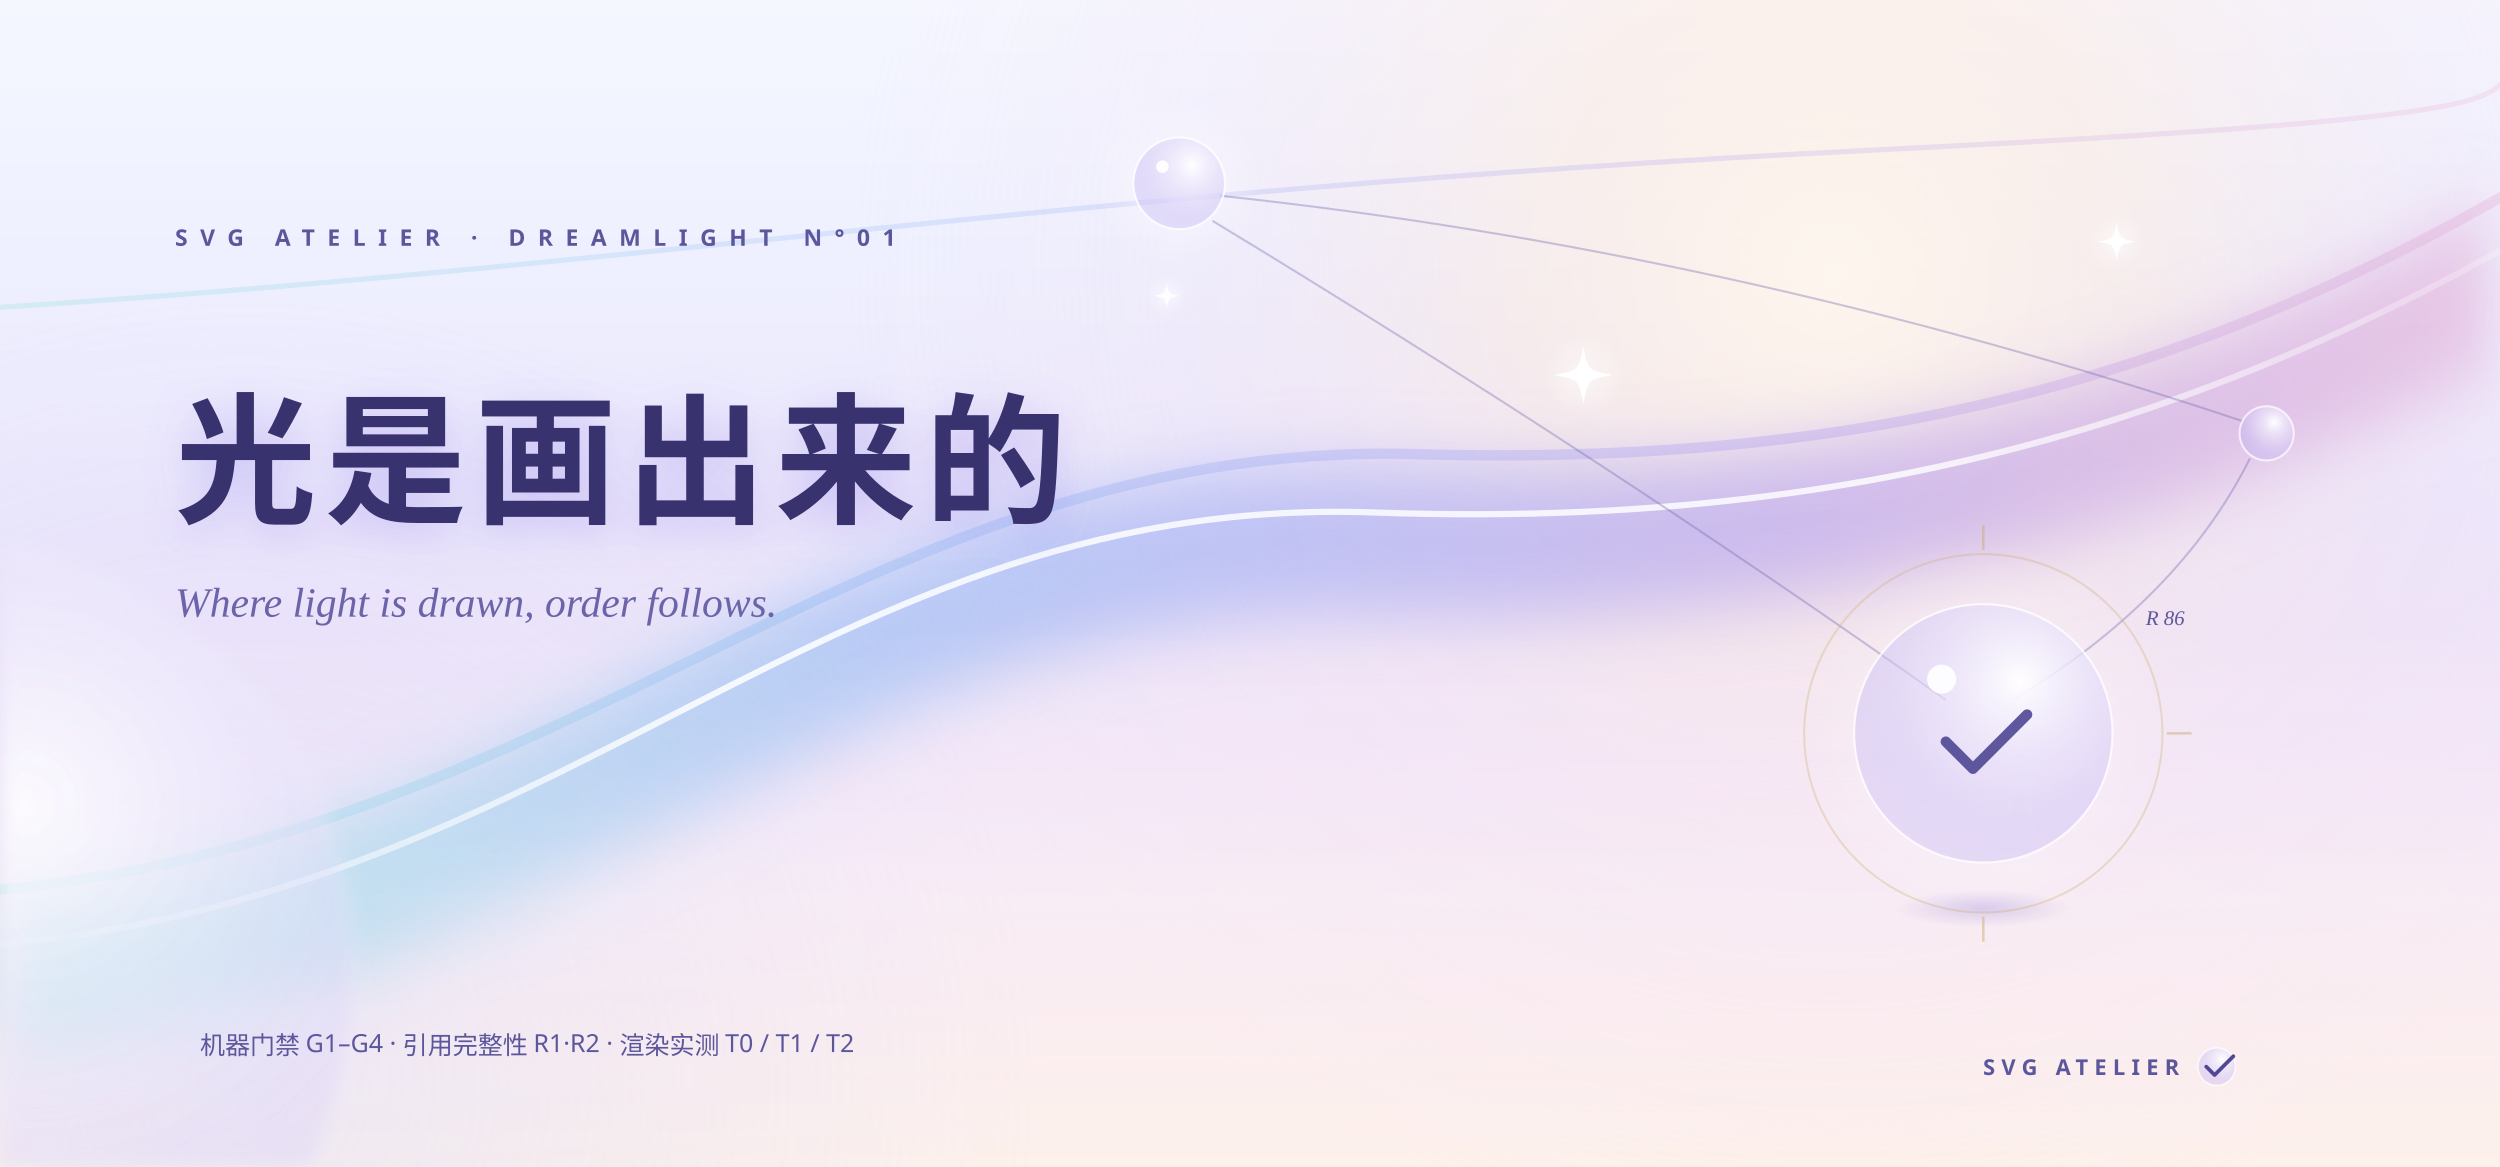
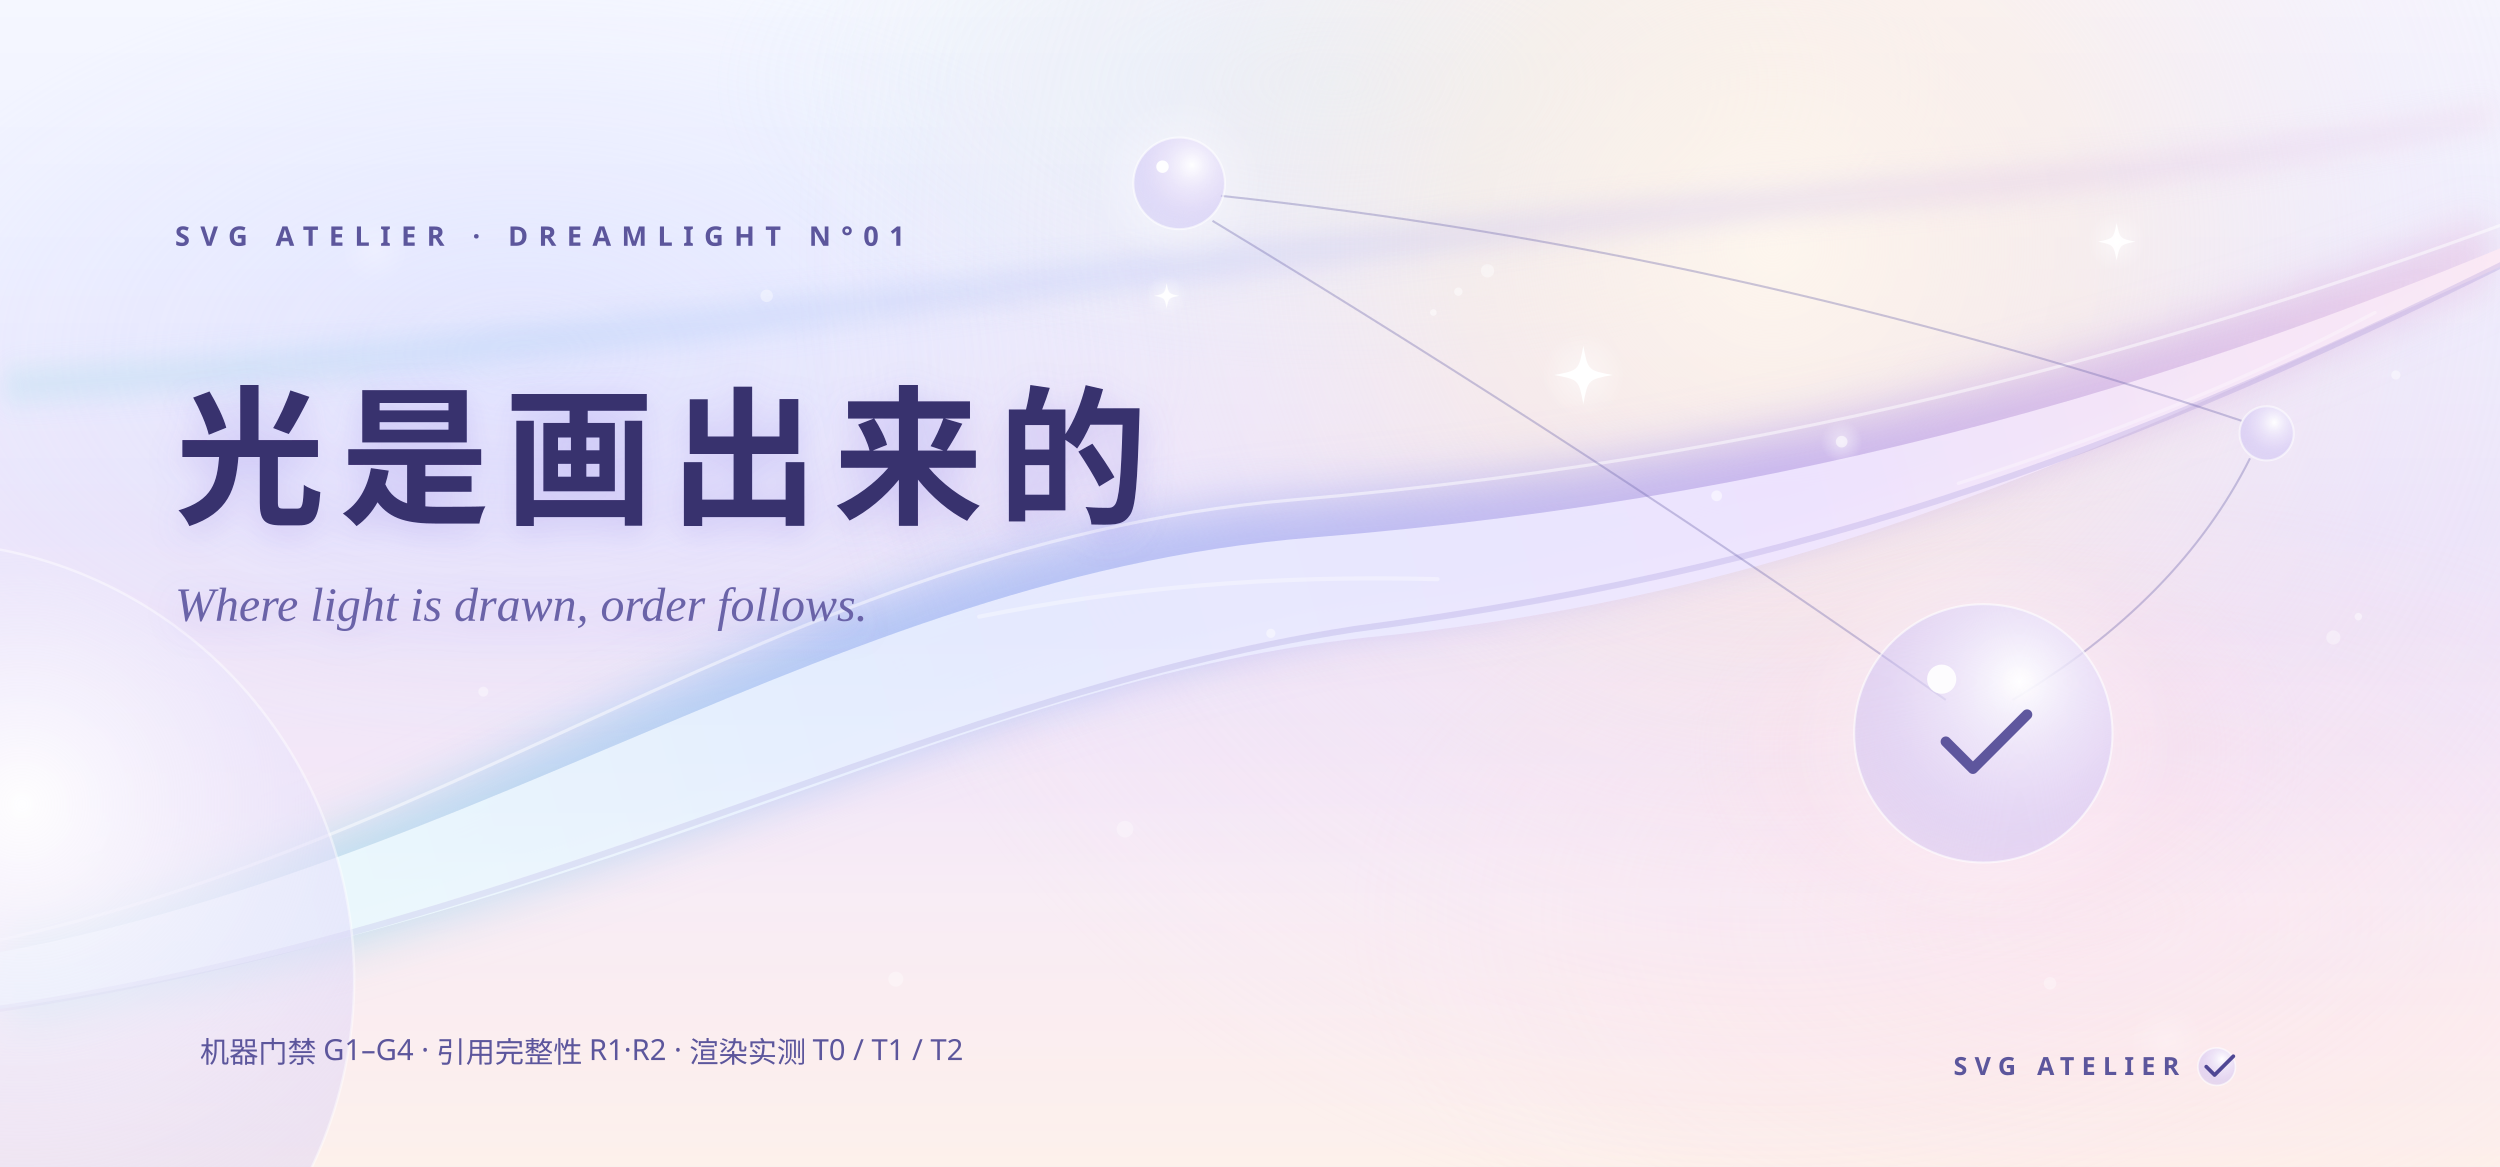
<svg xmlns="http://www.w3.org/2000/svg" viewBox="0 0 1200 560" width="1200" height="560" role="img" aria-labelledby="hcT hcD">
  <defs>
    <linearGradient id="hcBase" x1="0" y1="0" x2="0" y2="1">
      <stop offset="0" stop-color="#f5f7ff" />
      <stop offset="0.22" stop-color="#eef0ff" />
      <stop offset="0.45" stop-color="#ece6fb" />
      <stop offset="0.68" stop-color="#f2e4f6" />
      <stop offset="0.85" stop-color="#f9e9ee" />
      <stop offset="1" stop-color="#fdf0ea" />
    </linearGradient>
    <radialGradient id="hcBloom" cx="0.5" cy="0.5" r="0.5">
      <stop offset="0" stop-color="#fff7ec" stop-opacity="0.9" />
      <stop offset="0.32" stop-color="#ffe9d9" stop-opacity="0.45" />
      <stop offset="0.65" stop-color="#f4dded" stop-opacity="0.18" />
      <stop offset="1" stop-color="#f4dded" stop-opacity="0" />
    </radialGradient>
-     <radialGradient id="hcCoolWash" cx="0.5" cy="0.5" r="0.5">
-       <stop offset="0" stop-color="#c8d2ff" stop-opacity="0.3" />
-       <stop offset="1" stop-color="#c8d2ff" stop-opacity="0" />
+     <radialGradient id="hcDriftLav" cx="0.5" cy="0.5" r="0.5">
+       <stop offset="0" stop-color="#cdd4ff" stop-opacity="0.32" />
+       <stop offset="1" stop-color="#cdd4ff" stop-opacity="0" />
    </radialGradient>
-     <linearGradient id="hcRibbon" x1="0" y1="0" x2="1" y2="0">
+     <radialGradient id="hcDriftRose" cx="0.5" cy="0.5" r="0.5">
+       <stop offset="0" stop-color="#ffd4e0" stop-opacity="0.28" />
+       <stop offset="1" stop-color="#ffd4e0" stop-opacity="0" />
+     </radialGradient>
+     <radialGradient id="hcDriftAqua" cx="0.5" cy="0.5" r="0.5">
+       <stop offset="0" stop-color="#c9f0ea" stop-opacity="0.26" />
+       <stop offset="1" stop-color="#c9f0ea" stop-opacity="0" />
+     </radialGradient>
+     <linearGradient id="hcRibbonFill" gradientUnits="userSpaceOnUse" x1="-80" y1="480" x2="1290" y2="80">
      <stop offset="0" stop-color="#6ee3d4" />
      <stop offset="0.35" stop-color="#82b0f2" />
      <stop offset="0.68" stop-color="#a48df0" />
      <stop offset="1" stop-color="#f4aac6" />
    </linearGradient>
-     <linearGradient id="hcSheen" x1="0" y1="0" x2="1" y2="0">
-       <stop offset="0" stop-color="#ffffff" stop-opacity="0" />
-       <stop offset="0.3" stop-color="#ffffff" stop-opacity="0.95" />
-       <stop offset="0.72" stop-color="#ffffff" stop-opacity="0.9" />
-       <stop offset="1" stop-color="#ffffff" stop-opacity="0" />
+     <linearGradient id="hcRibbonCore" gradientUnits="userSpaceOnUse" x1="-80" y1="480" x2="1290" y2="80">
+       <stop offset="0" stop-color="#eafffb" />
+       <stop offset="0.35" stop-color="#e7efff" />
+       <stop offset="0.68" stop-color="#f0e6ff" />
+       <stop offset="1" stop-color="#ffeaf2" />
    </linearGradient>
    <radialGradient id="hcOrbA" cx="0.62" cy="0.3" r="0.8">
      <stop offset="0" stop-color="#ffffff" stop-opacity="0.95" />
      <stop offset="0.45" stop-color="#e6e0fb" stop-opacity="0.55" />
      <stop offset="1" stop-color="#bcaef2" stop-opacity="0.14" />
    </radialGradient>
    <radialGradient id="hcOrbB" cx="0.64" cy="0.3" r="0.8">
      <stop offset="0" stop-color="#ffffff" stop-opacity="0.98" />
      <stop offset="0.5" stop-color="#ddd3f8" stop-opacity="0.6" />
      <stop offset="1" stop-color="#a99aef" stop-opacity="0.2" />
    </radialGradient>
    <radialGradient id="hcOrbShadow" cx="0.5" cy="0.5" r="0.5">
      <stop offset="0" stop-color="#8f7fd8" stop-opacity="0.3" />
      <stop offset="1" stop-color="#8f7fd8" stop-opacity="0" />
    </radialGradient>
    <radialGradient id="hcSparkGlow" cx="0.5" cy="0.5" r="0.5">
      <stop offset="0" stop-color="#ffffff" stop-opacity="0.5" />
      <stop offset="1" stop-color="#ffffff" stop-opacity="0" />
    </radialGradient>
    <linearGradient id="hcFog" x1="0" y1="0" x2="0" y2="1">
      <stop offset="0" stop-color="#ffffff" stop-opacity="0" />
      <stop offset="0.5" stop-color="#ffffff" stop-opacity="0.24" />
      <stop offset="1" stop-color="#ffffff" stop-opacity="0.06" />
    </linearGradient>
-     <filter id="hcRibbonBlur" x="-30%" y="-220%" width="160%" height="540%">
-       <feGaussianBlur stdDeviation="16" />
+     <filter id="hcSilkBlur" x="-30%" y="-220%" width="160%" height="540%">
+       <feGaussianBlur stdDeviation="12" />
    </filter>
-     <filter id="hcOrbSoft" x="-40%" y="-40%" width="180%" height="180%">
-       <feGaussianBlur stdDeviation="4" />
+     <filter id="hcEchoBlur" x="-30%" y="-300%" width="160%" height="700%">
+       <feGaussianBlur stdDeviation="7" />
    </filter>
    <filter id="hcInkLift" x="-30%" y="-60%" width="160%" height="240%">
-       <feDropShadow dx="0" dy="5" stdDeviation="10" flood-color="#8f7fe8" flood-opacity="0.35" />
+       <feDropShadow dx="0" dy="4" stdDeviation="8" flood-color="#8f7fe8" flood-opacity="0.3" />
    </filter>
  </defs>
  <rect width="1200" height="560" fill="url(#hcBase)" />
-   <circle cx="880" cy="130" r="480" fill="url(#hcBloom)" />
-   <circle cx="120" cy="520" r="380" fill="url(#hcCoolWash)" />
-   <path d="M -60 470 C 260 470 380 250 660 260 S 1120 190 1290 80" fill="none" stroke="url(#hcRibbon)" stroke-width="70" stroke-linecap="round" opacity="0.5" filter="url(#hcRibbonBlur)" />
-   <path d="M -60 430 C 260 428 400 210 680 218 S 1120 150 1290 40" fill="none" stroke="url(#hcRibbon)" stroke-width="5" stroke-linecap="round" opacity="0.3" />
-   <path d="M -40 150 C 300 130 500 92 900 72 S 1150 44 1240 22" fill="none" stroke="url(#hcRibbon)" stroke-width="2.5" stroke-linecap="round" opacity="0.22" />
-   <path d="M -60 456 C 260 456 380 236 660 246 S 1120 176 1290 66" fill="none" stroke="url(#hcSheen)" stroke-width="3" stroke-linecap="round" opacity="0.9" />
+   <ellipse cx="250" cy="170" rx="330" ry="190" fill="url(#hcDriftLav)" />
+   <ellipse cx="1000" cy="440" rx="360" ry="210" fill="url(#hcDriftRose)" />
+   <ellipse cx="640" cy="40" rx="300" ry="140" fill="url(#hcDriftAqua)" />
+   <circle cx="850" cy="120" r="470" fill="url(#hcBloom)" />
+   <path d="M -80 464 C 190 436 360 262 620 240 C 880 218 1082 156 1290 74 L 1290 86 C 1040 200 900 268 650 300 C 430 338 240 468 -80 500 Z" fill="url(#hcRibbonFill)" opacity="0.55" filter="url(#hcSilkBlur)" />
+   <path d="M -60 182 C 300 164 560 114 920 86 C 1080 74 1200 52 1268 36 L 1268 44 C 1192 62 1072 86 916 98 C 566 126 306 178 -60 196 Z" fill="url(#hcRibbonFill)" opacity="0.22" filter="url(#hcEchoBlur)" />
+   <path d="M -80 468 C 200 444 380 278 630 258 C 880 238 1080 176 1290 80 L 1290 88 C 1046 194 902 282 656 306 C 446 328 262 462 -80 494 Z" fill="url(#hcRibbonCore)" opacity="0.92" />
+   <path d="M -80 464 C 190 436 360 262 620 240 C 880 218 1082 156 1290 74" fill="none" stroke="#ffffff" stroke-opacity="0.5" stroke-width="1.5" />
+   <path d="M 470 296 C 540 282 610 276 690 278" fill="none" stroke="#ffffff" stroke-opacity="0.35" stroke-width="2" stroke-linecap="round" />
+   <path d="M 940 232 C 1010 210 1080 182 1140 150" fill="none" stroke="#ffffff" stroke-opacity="0.3" stroke-width="1.6" stroke-linecap="round" />
+   <path d="M -60 492 C 240 460 430 336 650 302 C 890 270 1050 206 1270 92" fill="none" stroke="#7a6cc8" stroke-opacity="0.18" stroke-width="3" stroke-linecap="round" />
  <rect x="0" y="300" width="1200" height="260" fill="url(#hcFog)" />
-   <circle cx="-40" cy="470" r="210" fill="url(#hcOrbA)" stroke="#ffffff" stroke-opacity="0.55" stroke-width="1.2" opacity="0.85" filter="url(#hcOrbSoft)" />
-   <g data-motif="verify-nodes" data-motif-message="浮球连成关系图，一枚承载核验勾：秩序内在于光，门禁刻进画里">
+   <circle cx="-40" cy="470" r="210" fill="url(#hcOrbA)" stroke="#ffffff" stroke-opacity="0.45" stroke-width="1.2" />
+   <ellipse cx="960" cy="360" rx="150" ry="104" fill="url(#hcDriftRose)" />
+   <g data-motif="verify-nodes" data-motif-message="浮球连成关系图，一枚承载核验勾：秩序内在于光">
    <circle cx="952" cy="352" r="92" fill="url(#hcSparkGlow)" />
    <circle cx="566" cy="88" r="40" fill="url(#hcSparkGlow)" />
    <g fill="none" stroke="#6b64a8" stroke-opacity="0.35" stroke-width="1">
      <path d="M 586 94 Q 830 120 1076 202" />
      <path d="M 1080 220 Q 1046 288 966 336" />
      <path d="M 582 106 Q 770 220 934 336" />
    </g>
-     <ellipse cx="952" cy="436" rx="42" ry="9" fill="url(#hcOrbShadow)" />
-     <circle cx="952" cy="352" r="62" fill="url(#hcOrbB)" stroke="#ffffff" stroke-opacity="0.8" stroke-width="1" />
+     <circle cx="952" cy="352" r="62" fill="url(#hcOrbB)" stroke="#ffffff" stroke-opacity="0.6" stroke-width="1" />
    <circle cx="932" cy="326" r="7" fill="#ffffff" fill-opacity="0.9" />
    <path d="M 934 356 l 13 13 l 26 -26" fill="none" stroke="#4f4794" stroke-opacity="0.9" stroke-width="5" stroke-linecap="round" stroke-linejoin="round" />
-     <circle cx="952" cy="352" r="86" fill="none" stroke="#c9a86a" stroke-opacity="0.3" stroke-width="1" />
-     <g stroke="#c9a86a" stroke-opacity="0.45" stroke-width="1.2">
-       <line x1="952" y1="264" x2="952" y2="252" />
-       <line x1="1040" y1="352" x2="1052" y2="352" />
-       <line x1="952" y1="440" x2="952" y2="452" />
-     </g>
-     <text x="1030" y="300" font-family="Georgia, Times New Roman, serif" font-size="10" font-style="italic" fill="#5c569c">R 86</text>
-     <circle cx="566" cy="88" r="22" fill="url(#hcOrbB)" stroke="#ffffff" stroke-opacity="0.8" stroke-width="1" />
+     <circle cx="566" cy="88" r="22" fill="url(#hcOrbB)" stroke="#ffffff" stroke-opacity="0.6" stroke-width="1" />
    <circle cx="558" cy="80" r="3" fill="#ffffff" fill-opacity="0.95" />
-     <circle cx="1088" cy="208" r="13" fill="url(#hcOrbB)" stroke="#ffffff" stroke-opacity="0.7" stroke-width="1" />
+     <circle cx="1088" cy="208" r="13" fill="url(#hcOrbB)" stroke="#ffffff" stroke-opacity="0.55" stroke-width="1" />
    <g fill="#ffffff">
      <circle cx="760" cy="180" r="20" fill="url(#hcSparkGlow)" />
      <path d="M760 166 C 762.2 177.8 762.2 177.8 774 180 C 762.2 182.2 762.2 182.2 760 194 C 757.8 182.2 757.8 182.2 746 180 C 757.8 177.8 757.8 177.8 760 166 Z" />
      <circle cx="1016" cy="116" r="14" fill="url(#hcSparkGlow)" />
      <path d="M1016 107 C 1017.5 114.5 1017.5 114.5 1025 116 C 1017.5 117.5 1017.5 117.5 1016 125 C 1014.5 117.5 1014.5 117.5 1007 116 C 1014.5 114.5 1014.5 114.5 1016 107 Z" fill-opacity="0.95" />
      <circle cx="560" cy="142" r="10" fill="url(#hcSparkGlow)" />
      <path d="M560 136 C 561 141 561 141 566 142 C 561 143 561 143 560 148 C 559 143 559 143 554 142 C 559 141 559 141 560 136 Z" fill-opacity="0.9" />
    </g>
  </g>
-   <text x="84" y="118" font-family="PingFang SC, Microsoft YaHei, Noto Sans SC, sans-serif" font-size="11" font-weight="600" fill="#5c569c" letter-spacing="6">SVG ATELIER · DREAMLIGHT N°01</text>
-   <text x="84" y="246" font-family="Songti SC, STSong, SimSun, Noto Serif SC, serif" font-size="68" font-weight="700" fill="#37326e" letter-spacing="4" filter="url(#hcInkLift)">光是画出来的</text>
-   <text x="84" y="296" font-family="Georgia, Times New Roman, serif" font-size="20" font-style="italic" fill="#6b64a8">Where light is drawn, order follows.</text>
+   <g>
+     <circle cx="368" cy="142" r="3" fill="#ffffff" fill-opacity="0.38" />
+     <circle cx="610" cy="304" r="2.2" fill="#ffffff" fill-opacity="0.45" />
+     <circle cx="540" cy="398" r="4" fill="#ffffff" fill-opacity="0.3" />
+     <circle cx="824" cy="238" r="2.6" fill="#ffffff" fill-opacity="0.5" />
+     <circle cx="1120" cy="306" r="3.4" fill="#ffffff" fill-opacity="0.35" />
+     <circle cx="232" cy="332" r="2.4" fill="#ffffff" fill-opacity="0.38" />
+     <circle cx="700" cy="140" r="2" fill="#ffffff" fill-opacity="0.48" />
+     <circle cx="984" cy="472" r="3" fill="#ffffff" fill-opacity="0.3" />
+     <circle cx="1150" cy="180" r="2.2" fill="#ffffff" fill-opacity="0.42" />
+     <circle cx="430" cy="470" r="3.6" fill="#ffffff" fill-opacity="0.33" />
+     <circle cx="884" cy="212" r="2.8" fill="#ffffff" fill-opacity="0.55" />
+     <circle cx="884" cy="212" r="10" fill="url(#hcSparkGlow)" />
+     <circle cx="180" cy="120" r="16" fill="url(#hcSparkGlow)" fill-opacity="0.5" />
+     <circle cx="1040" cy="500" r="18" fill="url(#hcSparkGlow)" fill-opacity="0.45" />
+     <circle cx="714" cy="130" r="3.2" fill="#ffffff" fill-opacity="0.4" />
+     <circle cx="688" cy="150" r="1.6" fill="#ffffff" fill-opacity="0.5" />
+     <circle cx="1132" cy="296" r="1.8" fill="#ffffff" fill-opacity="0.45" />
+   </g>
+   <text x="84" y="118" font-family="PingFang SC, Microsoft YaHei, Noto Sans SC, sans-serif" font-size="13" font-weight="600" fill="#5c569c" letter-spacing="5">SVG ATELIER · DREAMLIGHT N°01</text>
+   <text x="84" y="246" font-family="Songti SC, STSong, SimSun, Noto Serif SC, serif" font-size="72" font-weight="700" fill="#37326e" letter-spacing="7" filter="url(#hcInkLift)">光是画出来的</text>
+   <text x="84" y="298" font-family="Georgia, Times New Roman, serif" font-size="23" font-style="italic" filter="url(#hcInkLift)" fill="#6b64a8">Where light is drawn, order follows.</text>
  <g data-role="atelier-mark">
-     <circle cx="1064" cy="512" r="9" fill="url(#hcOrbB)" stroke="#ffffff" stroke-opacity="0.7" stroke-width="0.8" />
+     <circle cx="1064" cy="512" r="9" fill="url(#hcOrbB)" stroke="#ffffff" stroke-opacity="0.6" stroke-width="0.8" />
    <path d="M 1059 512 l 4 4 l 9 -9" fill="none" stroke="#4f4794" stroke-width="1.8" stroke-linecap="round" stroke-linejoin="round" />
-     <text x="1046" y="516" text-anchor="end" font-family="PingFang SC, Microsoft YaHei, Noto Sans SC, sans-serif" font-size="10.5" font-weight="600" fill="#5c569c" letter-spacing="3">SVG ATELIER</text>
+     <text x="1046" y="516" text-anchor="end" font-family="PingFang SC, Microsoft YaHei, Noto Sans SC, sans-serif" font-size="12" font-weight="600" fill="#5c569c" letter-spacing="3.5">SVG ATELIER</text>
  </g>
-   <text x="96" y="506" font-family="PingFang SC, Microsoft YaHei, Noto Sans SC, sans-serif" font-size="12" fill="#5c569c">机器门禁 G1–G4 · 引用完整性 R1·R2 · 渲染实测 T0 / T1 / T2</text>
+   <text x="96" y="510" font-family="PingFang SC, Microsoft YaHei, Noto Sans SC, sans-serif" font-size="14" fill="#5c569c">机器门禁 G1–G4 · 引用完整性 R1·R2 · 渲染实测 T0 / T1 / T2</text>
</svg>
